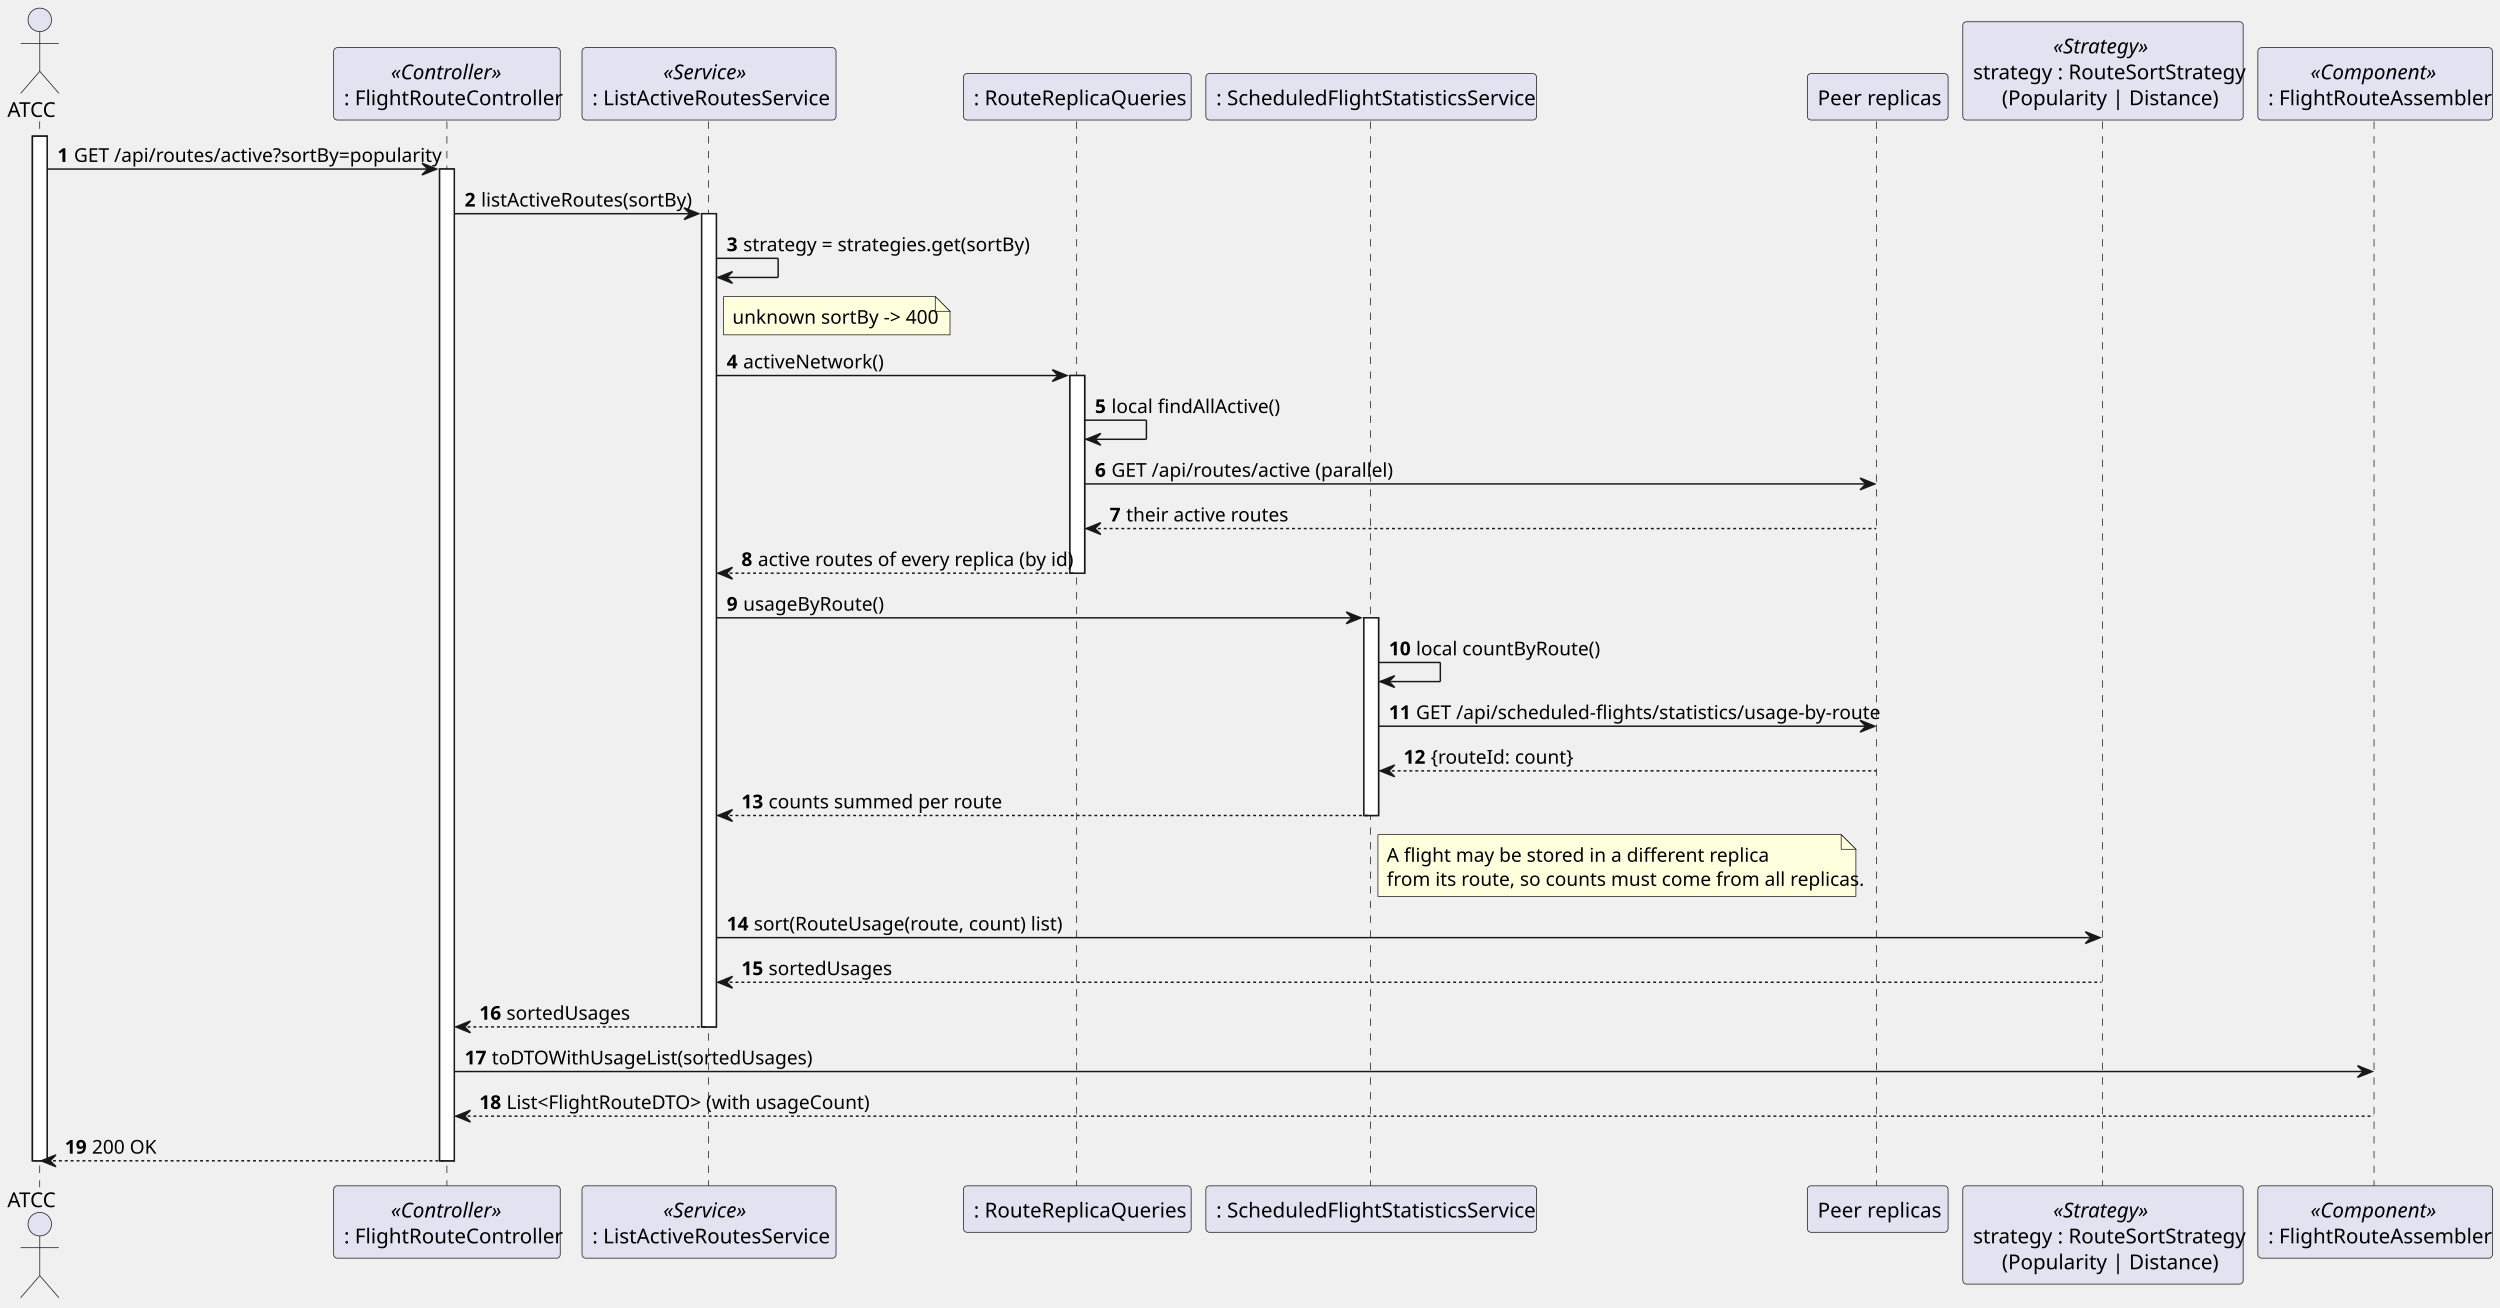
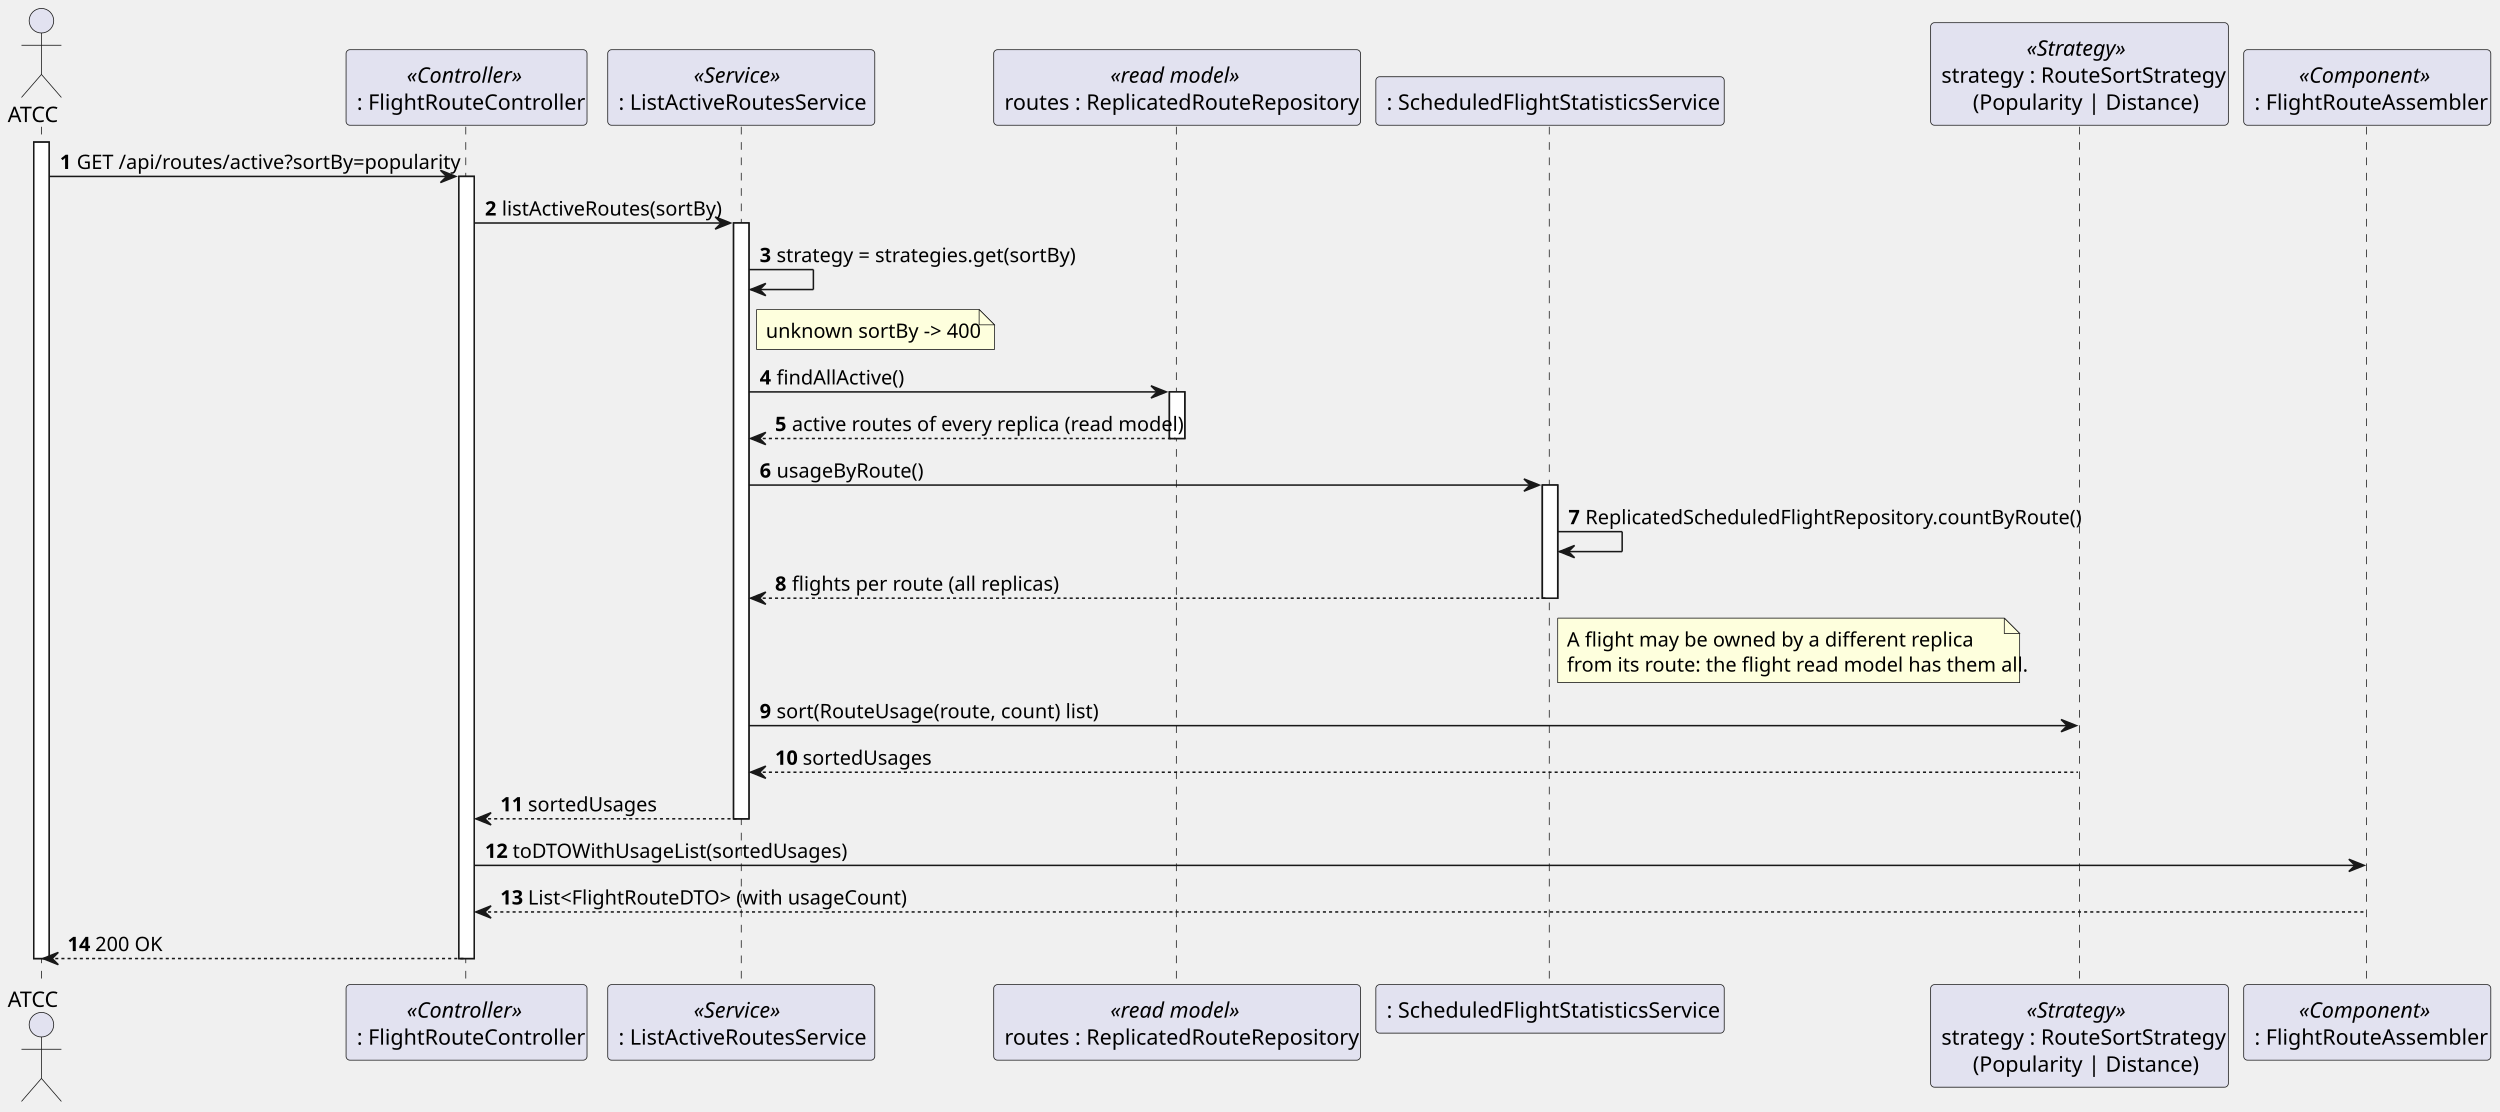
- <svg xmlns="http://www.w3.org/2000/svg" contentStyleType="text/css" data-diagram-type="SEQUENCE" height="889px" preserveAspectRatio="none" style="width:1700px;height:889px;background:#FFFFFF;" version="1.1" viewBox="0 0 1700 889" width="1700px" zoomAndPan="magnify">
+ <svg xmlns="http://www.w3.org/2000/svg" contentStyleType="text/css" height="724px" preserveAspectRatio="none" style="width:1629px;height:724px;background:#FFFFFF;" version="1.1" viewBox="0 0 1629 724" width="1629px" zoomAndPan="magnify">
  <defs />
  <g>
-     <g>
-       <rect fill="#FFFFFF" height="696.734" style="stroke:#181818;stroke-width:1;" width="10" x="22.055" y="92.609" />
-     </g>
-     <g>
-       <rect fill="#FFFFFF" height="674.383" style="stroke:#181818;stroke-width:1;" width="10" x="298.926" y="114.961" />
-     </g>
-     <g>
-       <rect fill="#FFFFFF" height="552.977" style="stroke:#181818;stroke-width:1;" width="10" x="477.135" y="145.312" />
-     </g>
-     <g>
-       <rect fill="#FFFFFF" height="134.406" style="stroke:#181818;stroke-width:1;" width="10" x="727.559" y="255.367" />
-     </g>
-     <g>
-       <rect fill="#FFFFFF" height="134.406" style="stroke:#181818;stroke-width:1;" width="10" x="927.42" y="420.125" />
-     </g>
-     <g>
-       <rect fill="#000000" fill-opacity="0" height="724.734" width="8" x="23.055" y="82.609" />
-       <line style="stroke:#181818;stroke-width:0.5;stroke-dasharray:5,5;" x1="27" x2="27" y1="82.609" y2="807.344" />
-     </g>
-     <g>
-       <rect fill="#000000" fill-opacity="0" height="724.734" width="8" x="299.926" y="82.609" />
-       <line style="stroke:#181818;stroke-width:0.5;stroke-dasharray:5,5;" x1="303.895" x2="303.895" y1="82.609" y2="807.344" />
-     </g>
-     <g>
-       <rect fill="#000000" fill-opacity="0" height="724.734" width="8" x="478.135" y="82.609" />
-       <line style="stroke:#181818;stroke-width:0.5;stroke-dasharray:5,5;" x1="481.769" x2="481.769" y1="82.609" y2="807.344" />
-     </g>
-     <g>
-       <rect fill="#000000" fill-opacity="0" height="724.734" width="8" x="728.559" y="82.609" />
-       <line style="stroke:#181818;stroke-width:0.5;stroke-dasharray:5,5;" x1="732.135" x2="732.135" y1="82.609" y2="807.344" />
-     </g>
-     <g>
-       <rect fill="#000000" fill-opacity="0" height="724.734" width="8" x="928.42" y="82.609" />
-       <line style="stroke:#181818;stroke-width:0.5;stroke-dasharray:5,5;" x1="931.983" x2="931.983" y1="82.609" y2="807.344" />
-     </g>
-     <g>
-       <rect fill="#000000" fill-opacity="0" height="724.734" width="8" x="1272.849" y="82.609" />
-       <line style="stroke:#181818;stroke-width:0.5;stroke-dasharray:5,5;" x1="1275.998" x2="1275.998" y1="82.609" y2="807.344" />
-     </g>
-     <g>
-       <rect fill="#000000" fill-opacity="0" height="724.734" width="8" x="1426.021" y="82.609" />
-       <line style="stroke:#181818;stroke-width:0.5;stroke-dasharray:5,5;" x1="1429.701" x2="1429.701" y1="82.609" y2="807.344" />
-     </g>
-     <g>
-       <rect fill="#000000" fill-opacity="0" height="724.734" width="8" x="1611.093" y="82.609" />
-       <line style="stroke:#181818;stroke-width:0.5;stroke-dasharray:5,5;" x1="1614.341" x2="1614.341" y1="82.609" y2="807.344" />
-     </g>
-     <g class="participant participant-head" data-participant="ATCC">
-       <text fill="#000000" font-family="sans-serif" font-size="14" lengthAdjust="spacing" textLength="38.11" x="5" y="79.533">ATCC</text>
-       <ellipse cx="27.055" cy="13.5" fill="#E2E2F0" rx="8" ry="8" style="stroke:#181818;stroke-width:0.5;" />
-       <path d="M27.055,21.5 L27.055,48.5 M14.055,29.5 L40.055,29.5 M27.055,48.5 L14.055,63.5 M27.055,48.5 L40.055,63.5" fill="none" style="stroke:#181818;stroke-width:0.5;" />
-     </g>
-     <g class="participant participant-tail" data-participant="ATCC">
-       <text fill="#000000" font-family="sans-serif" font-size="14" lengthAdjust="spacing" textLength="38.11" x="5" y="820.877">ATCC</text>
-       <ellipse cx="27.055" cy="832.453" fill="#E2E2F0" rx="8" ry="8" style="stroke:#181818;stroke-width:0.5;" />
-       <path d="M27.055,840.453 L27.055,867.453 M14.055,848.453 L40.055,848.453 M27.055,867.453 L14.055,882.453 M27.055,867.453 L40.055,882.453" fill="none" style="stroke:#181818;stroke-width:0.5;" />
-     </g>
-     <g class="participant participant-head" data-participant="Ctrl">
-       <rect fill="#E2E2F0" height="49.219" rx="2.5" ry="2.5" style="stroke:#181818;stroke-width:0.5;" width="154.061" x="226.895" y="32.391" />
-       <text fill="#000000" font-family="sans-serif" font-size="14" font-style="italic" lengthAdjust="spacing" textLength="76.262" x="265.795" y="53.924">«Controller»</text>
-       <text fill="#000000" font-family="sans-serif" font-size="14" lengthAdjust="spacing" textLength="140.061" x="233.895" y="71.533">: FlightRouteController</text>
-     </g>
-     <g class="participant participant-tail" data-participant="Ctrl">
-       <rect fill="#E2E2F0" height="49.219" rx="2.5" ry="2.5" style="stroke:#181818;stroke-width:0.5;" width="154.061" x="226.895" y="806.344" />
-       <text fill="#000000" font-family="sans-serif" font-size="14" font-style="italic" lengthAdjust="spacing" textLength="76.262" x="265.795" y="827.877">«Controller»</text>
-       <text fill="#000000" font-family="sans-serif" font-size="14" lengthAdjust="spacing" textLength="140.061" x="233.895" y="845.486">: FlightRouteController</text>
-     </g>
-     <g class="participant participant-head" data-participant="Service">
-       <rect fill="#E2E2F0" height="49.219" rx="2.5" ry="2.5" style="stroke:#181818;stroke-width:0.5;" width="172.731" x="395.769" y="32.391" />
-       <text fill="#000000" font-family="sans-serif" font-size="14" font-style="italic" lengthAdjust="spacing" textLength="62.255" x="451.007" y="53.924">«Service»</text>
-       <text fill="#000000" font-family="sans-serif" font-size="14" lengthAdjust="spacing" textLength="158.731" x="402.769" y="71.533">: ListActiveRoutesService</text>
-     </g>
-     <g class="participant participant-tail" data-participant="Service">
-       <rect fill="#E2E2F0" height="49.219" rx="2.5" ry="2.5" style="stroke:#181818;stroke-width:0.5;" width="172.731" x="395.769" y="806.344" />
-       <text fill="#000000" font-family="sans-serif" font-size="14" font-style="italic" lengthAdjust="spacing" textLength="62.255" x="451.007" y="827.877">«Service»</text>
-       <text fill="#000000" font-family="sans-serif" font-size="14" lengthAdjust="spacing" textLength="158.731" x="402.769" y="845.486">: ListActiveRoutesService</text>
-     </g>
-     <g class="participant participant-head" data-participant="Routes">
-       <rect fill="#E2E2F0" height="31.609" rx="2.5" ry="2.5" style="stroke:#181818;stroke-width:0.5;" width="154.848" x="655.135" y="50" />
-       <text fill="#000000" font-family="sans-serif" font-size="14" lengthAdjust="spacing" textLength="140.848" x="662.135" y="71.533">: RouteReplicaQueries</text>
-     </g>
-     <g class="participant participant-tail" data-participant="Routes">
-       <rect fill="#E2E2F0" height="31.609" rx="2.5" ry="2.5" style="stroke:#181818;stroke-width:0.5;" width="154.848" x="655.135" y="806.344" />
-       <text fill="#000000" font-family="sans-serif" font-size="14" lengthAdjust="spacing" textLength="140.848" x="662.135" y="827.877">: RouteReplicaQueries</text>
-     </g>
-     <g class="participant participant-head" data-participant="Stats">
-       <rect fill="#E2E2F0" height="31.609" rx="2.5" ry="2.5" style="stroke:#181818;stroke-width:0.5;" width="224.875" x="819.983" y="50" />
-       <text fill="#000000" font-family="sans-serif" font-size="14" lengthAdjust="spacing" textLength="210.875" x="826.983" y="71.533">: ScheduledFlightStatisticsService</text>
-     </g>
-     <g class="participant participant-tail" data-participant="Stats">
-       <rect fill="#E2E2F0" height="31.609" rx="2.5" ry="2.5" style="stroke:#181818;stroke-width:0.5;" width="224.875" x="819.983" y="806.344" />
-       <text fill="#000000" font-family="sans-serif" font-size="14" lengthAdjust="spacing" textLength="210.875" x="826.983" y="827.877">: ScheduledFlightStatisticsService</text>
-     </g>
-     <g class="participant participant-head" data-participant="Peers">
-       <rect fill="#E2E2F0" height="31.609" rx="2.5" ry="2.5" style="stroke:#181818;stroke-width:0.5;" width="95.703" x="1228.998" y="50" />
-       <text fill="#000000" font-family="sans-serif" font-size="14" lengthAdjust="spacing" textLength="81.703" x="1235.998" y="71.533">Peer replicas</text>
-     </g>
-     <g class="participant participant-tail" data-participant="Peers">
-       <rect fill="#E2E2F0" height="31.609" rx="2.5" ry="2.5" style="stroke:#181818;stroke-width:0.5;" width="95.703" x="1228.998" y="806.344" />
-       <text fill="#000000" font-family="sans-serif" font-size="14" lengthAdjust="spacing" textLength="81.703" x="1235.998" y="827.877">Peer replicas</text>
-     </g>
-     <g class="participant participant-head" data-participant="Strategy">
-       <rect fill="#E2E2F0" height="66.828" rx="2.5" ry="2.5" style="stroke:#181818;stroke-width:0.5;" width="190.641" x="1334.701" y="14.781" />
-       <text fill="#000000" font-family="sans-serif" font-size="14" font-style="italic" lengthAdjust="spacing" textLength="67.71" x="1396.166" y="36.315">«Strategy»</text>
-       <text fill="#000000" font-family="sans-serif" font-size="14" lengthAdjust="spacing" textLength="176.641" x="1341.701" y="53.924">strategy : RouteSortStrategy</text>
-       <text fill="#000000" font-family="sans-serif" font-size="14" lengthAdjust="spacing" textLength="137.464" x="1361.289" y="71.533">(Popularity | Distance)</text>
-     </g>
-     <g class="participant participant-tail" data-participant="Strategy">
-       <rect fill="#E2E2F0" height="66.828" rx="2.5" ry="2.5" style="stroke:#181818;stroke-width:0.5;" width="190.641" x="1334.701" y="806.344" />
-       <text fill="#000000" font-family="sans-serif" font-size="14" font-style="italic" lengthAdjust="spacing" textLength="67.71" x="1396.166" y="827.877">«Strategy»</text>
-       <text fill="#000000" font-family="sans-serif" font-size="14" lengthAdjust="spacing" textLength="176.641" x="1341.701" y="845.486">strategy : RouteSortStrategy</text>
-       <text fill="#000000" font-family="sans-serif" font-size="14" lengthAdjust="spacing" textLength="137.464" x="1361.289" y="863.096">(Popularity | Distance)</text>
-     </g>
-     <g class="participant participant-head" data-participant="Assembler">
-       <rect fill="#E2E2F0" height="49.219" rx="2.5" ry="2.5" style="stroke:#181818;stroke-width:0.5;" width="159.503" x="1535.341" y="32.391" />
-       <text fill="#000000" font-family="sans-serif" font-size="14" font-style="italic" lengthAdjust="spacing" textLength="87.951" x="1571.117" y="53.924">«Component»</text>
-       <text fill="#000000" font-family="sans-serif" font-size="14" lengthAdjust="spacing" textLength="145.503" x="1542.341" y="71.533">: FlightRouteAssembler</text>
-     </g>
-     <g class="participant participant-tail" data-participant="Assembler">
-       <rect fill="#E2E2F0" height="49.219" rx="2.5" ry="2.5" style="stroke:#181818;stroke-width:0.5;" width="159.503" x="1535.341" y="806.344" />
-       <text fill="#000000" font-family="sans-serif" font-size="14" font-style="italic" lengthAdjust="spacing" textLength="87.951" x="1571.117" y="827.877">«Component»</text>
-       <text fill="#000000" font-family="sans-serif" font-size="14" lengthAdjust="spacing" textLength="145.503" x="1542.341" y="845.486">: FlightRouteAssembler</text>
-     </g>
-     <g>
-       <rect fill="#FFFFFF" height="696.734" style="stroke:#181818;stroke-width:1;" width="10" x="22.055" y="92.609" />
-     </g>
-     <g>
-       <rect fill="#FFFFFF" height="674.383" style="stroke:#181818;stroke-width:1;" width="10" x="298.926" y="114.961" />
-     </g>
-     <g>
-       <rect fill="#FFFFFF" height="552.977" style="stroke:#181818;stroke-width:1;" width="10" x="477.135" y="145.312" />
-     </g>
-     <g>
-       <rect fill="#FFFFFF" height="134.406" style="stroke:#181818;stroke-width:1;" width="10" x="727.559" y="255.367" />
-     </g>
-     <g>
-       <rect fill="#FFFFFF" height="134.406" style="stroke:#181818;stroke-width:1;" width="10" x="927.42" y="420.125" />
-     </g>
-     <g class="message" data-participant-1="ATCC" data-participant-2="Ctrl">
-       <polygon fill="#181818" points="286.926,110.961,296.926,114.961,286.926,118.961,290.926,114.961" style="stroke:#181818;stroke-width:1;" />
-       <line style="stroke:#181818;stroke-width:1;" x1="32.055" x2="292.926" y1="114.961" y2="114.961" />
-       <text fill="#000000" font-family="sans-serif" font-size="13" font-weight="bold" lengthAdjust="spacing" textLength="7.23" x="39.055" y="110.105">1</text>
-       <text fill="#000000" font-family="sans-serif" font-size="13" lengthAdjust="spacing" textLength="236.641" x="50.285" y="110.105">GET /api/routes/active?sortBy=popularity</text>
-     </g>
-     <g class="message" data-participant-1="Ctrl" data-participant-2="Service">
-       <polygon fill="#181818" points="465.135,141.312,475.135,145.312,465.135,149.312,469.135,145.312" style="stroke:#181818;stroke-width:1;" />
-       <line style="stroke:#181818;stroke-width:1;" x1="308.926" x2="471.135" y1="145.312" y2="145.312" />
-       <text fill="#000000" font-family="sans-serif" font-size="13" font-weight="bold" lengthAdjust="spacing" textLength="7.23" x="315.926" y="140.456">2</text>
-       <text fill="#000000" font-family="sans-serif" font-size="13" lengthAdjust="spacing" textLength="137.979" x="327.156" y="140.456">listActiveRoutes(sortBy)</text>
-     </g>
-     <g class="message" data-participant-1="Service" data-participant-2="Service">
-       <line style="stroke:#181818;stroke-width:1;" x1="487.135" x2="529.135" y1="175.664" y2="175.664" />
-       <line style="stroke:#181818;stroke-width:1;" x1="529.135" x2="529.135" y1="175.664" y2="188.664" />
-       <line style="stroke:#181818;stroke-width:1;" x1="488.135" x2="529.135" y1="188.664" y2="188.664" />
-       <polygon fill="#181818" points="498.135,184.664,488.135,188.664,498.135,192.664,494.135,188.664" style="stroke:#181818;stroke-width:1;" />
-       <text fill="#000000" font-family="sans-serif" font-size="13" font-weight="bold" lengthAdjust="spacing" textLength="7.23" x="494.135" y="170.808">3</text>
-       <text fill="#000000" font-family="sans-serif" font-size="13" lengthAdjust="spacing" textLength="184.602" x="505.365" y="170.808">strategy = strategies.get(sortBy)</text>
-     </g>
-     <path d="M492,201.664 L492,227.664 L646,227.664 L646,211.664 L636,201.664 L492,201.664" fill="#FEFFDD" style="stroke:#181818;stroke-width:0.5;" />
-     <path d="M636,201.664 L636,211.664 L646,211.664 L636,201.664" fill="#FEFFDD" style="stroke:#181818;stroke-width:0.5;" />
-     <text fill="#000000" font-family="sans-serif" font-size="13" lengthAdjust="spacing" textLength="133.326" x="498" y="220.159">unknown sortBy -&gt; 400</text>
-     <g class="message" data-participant-1="Service" data-participant-2="Routes">
-       <polygon fill="#181818" points="715.559,251.367,725.559,255.367,715.559,259.367,719.559,255.367" style="stroke:#181818;stroke-width:1;" />
-       <line style="stroke:#181818;stroke-width:1;" x1="487.135" x2="721.559" y1="255.367" y2="255.367" />
-       <text fill="#000000" font-family="sans-serif" font-size="13" font-weight="bold" lengthAdjust="spacing" textLength="7.23" x="494.135" y="250.511">4</text>
-       <text fill="#000000" font-family="sans-serif" font-size="13" lengthAdjust="spacing" textLength="90.295" x="505.365" y="250.511">activeNetwork()</text>
-     </g>
-     <g class="message" data-participant-1="Routes" data-participant-2="Routes">
-       <line style="stroke:#181818;stroke-width:1;" x1="737.559" x2="779.559" y1="285.719" y2="285.719" />
-       <line style="stroke:#181818;stroke-width:1;" x1="779.559" x2="779.559" y1="285.719" y2="298.719" />
-       <line style="stroke:#181818;stroke-width:1;" x1="738.559" x2="779.559" y1="298.719" y2="298.719" />
-       <polygon fill="#181818" points="748.559,294.719,738.559,298.719,748.559,302.719,744.559,298.719" style="stroke:#181818;stroke-width:1;" />
-       <text fill="#000000" font-family="sans-serif" font-size="13" font-weight="bold" lengthAdjust="spacing" textLength="7.23" x="744.559" y="280.862">5</text>
-       <text fill="#000000" font-family="sans-serif" font-size="13" lengthAdjust="spacing" textLength="109.814" x="755.789" y="280.862">local findAllActive()</text>
-     </g>
-     <g class="message" data-participant-1="Routes" data-participant-2="Peers">
-       <polygon fill="#181818" points="1264.849,325.07,1274.849,329.07,1264.849,333.07,1268.849,329.07" style="stroke:#181818;stroke-width:1;" />
-       <line style="stroke:#181818;stroke-width:1;" x1="737.559" x2="1270.849" y1="329.07" y2="329.07" />
-       <text fill="#000000" font-family="sans-serif" font-size="13" font-weight="bold" lengthAdjust="spacing" textLength="7.23" x="744.559" y="324.214">6</text>
-       <text fill="#000000" font-family="sans-serif" font-size="13" lengthAdjust="spacing" textLength="182.793" x="755.789" y="324.214">GET /api/routes/active (parallel)</text>
-     </g>
-     <g class="message" data-participant-1="Peers" data-participant-2="Routes">
-       <polygon fill="#181818" points="748.559,355.422,738.559,359.422,748.559,363.422,744.559,359.422" style="stroke:#181818;stroke-width:1;" />
-       <line style="stroke:#181818;stroke-width:1;stroke-dasharray:2,2;" x1="742.559" x2="1275.849" y1="359.422" y2="359.422" />
-       <text fill="#000000" font-family="sans-serif" font-size="13" font-weight="bold" lengthAdjust="spacing" textLength="7.23" x="754.559" y="354.565">7</text>
-       <text fill="#000000" font-family="sans-serif" font-size="13" lengthAdjust="spacing" textLength="102.603" x="765.789" y="354.565">their active routes</text>
-     </g>
-     <g class="message" data-participant-1="Routes" data-participant-2="Service">
-       <polygon fill="#181818" points="498.135,385.773,488.135,389.773,498.135,393.773,494.135,389.773" style="stroke:#181818;stroke-width:1;" />
-       <line style="stroke:#181818;stroke-width:1;stroke-dasharray:2,2;" x1="492.135" x2="731.559" y1="389.773" y2="389.773" />
-       <text fill="#000000" font-family="sans-serif" font-size="13" font-weight="bold" lengthAdjust="spacing" textLength="7.23" x="504.135" y="384.917">8</text>
-       <text fill="#000000" font-family="sans-serif" font-size="13" lengthAdjust="spacing" textLength="205.194" x="515.365" y="384.917">active routes of every replica (by id)</text>
-     </g>
-     <g class="message" data-participant-1="Service" data-participant-2="Stats">
-       <polygon fill="#181818" points="915.42,416.125,925.42,420.125,915.42,424.125,919.42,420.125" style="stroke:#181818;stroke-width:1;" />
-       <line style="stroke:#181818;stroke-width:1;" x1="487.135" x2="921.42" y1="420.125" y2="420.125" />
-       <text fill="#000000" font-family="sans-serif" font-size="13" font-weight="bold" lengthAdjust="spacing" textLength="7.23" x="494.135" y="415.269">9</text>
-       <text fill="#000000" font-family="sans-serif" font-size="13" lengthAdjust="spacing" textLength="93.939" x="505.365" y="415.269">usageByRoute()</text>
-     </g>
-     <g class="message" data-participant-1="Stats" data-participant-2="Stats">
-       <line style="stroke:#181818;stroke-width:1;" x1="937.42" x2="979.42" y1="450.477" y2="450.477" />
-       <line style="stroke:#181818;stroke-width:1;" x1="979.42" x2="979.42" y1="450.477" y2="463.477" />
-       <line style="stroke:#181818;stroke-width:1;" x1="938.42" x2="979.42" y1="463.477" y2="463.477" />
-       <polygon fill="#181818" points="948.42,459.477,938.42,463.477,948.42,467.477,944.42,463.477" style="stroke:#181818;stroke-width:1;" />
-       <text fill="#000000" font-family="sans-serif" font-size="13" font-weight="bold" lengthAdjust="spacing" textLength="14.46" x="944.42" y="445.62">10</text>
-       <text fill="#000000" font-family="sans-serif" font-size="13" lengthAdjust="spacing" textLength="120.669" x="962.88" y="445.62">local countByRoute()</text>
-     </g>
-     <g class="message" data-participant-1="Stats" data-participant-2="Peers">
-       <polygon fill="#181818" points="1264.849,489.828,1274.849,493.828,1264.849,497.828,1268.849,493.828" style="stroke:#181818;stroke-width:1;" />
-       <line style="stroke:#181818;stroke-width:1;" x1="937.42" x2="1270.849" y1="493.828" y2="493.828" />
-       <text fill="#000000" font-family="sans-serif" font-size="13" font-weight="bold" lengthAdjust="spacing" textLength="14.46" x="944.42" y="488.972">11</text>
-       <text fill="#000000" font-family="sans-serif" font-size="13" lengthAdjust="spacing" textLength="296.969" x="962.88" y="488.972">GET /api/scheduled-flights/statistics/usage-by-route</text>
-     </g>
-     <g class="message" data-participant-1="Peers" data-participant-2="Stats">
-       <polygon fill="#181818" points="948.42,520.18,938.42,524.18,948.42,528.18,944.42,524.18" style="stroke:#181818;stroke-width:1;" />
-       <line style="stroke:#181818;stroke-width:1;stroke-dasharray:2,2;" x1="942.42" x2="1275.849" y1="524.18" y2="524.18" />
-       <text fill="#000000" font-family="sans-serif" font-size="13" font-weight="bold" lengthAdjust="spacing" textLength="14.46" x="954.42" y="519.323">12</text>
-       <text fill="#000000" font-family="sans-serif" font-size="13" lengthAdjust="spacing" textLength="88.182" x="972.88" y="519.323">{routeId: count}</text>
-     </g>
-     <g class="message" data-participant-1="Stats" data-participant-2="Service">
-       <polygon fill="#181818" points="498.135,550.531,488.135,554.531,498.135,558.531,494.135,554.531" style="stroke:#181818;stroke-width:1;" />
-       <line style="stroke:#181818;stroke-width:1;stroke-dasharray:2,2;" x1="492.135" x2="931.42" y1="554.531" y2="554.531" />
-       <text fill="#000000" font-family="sans-serif" font-size="13" font-weight="bold" lengthAdjust="spacing" textLength="14.46" x="504.135" y="549.675">13</text>
-       <text fill="#000000" font-family="sans-serif" font-size="13" lengthAdjust="spacing" textLength="147.405" x="522.595" y="549.675">counts summed per route</text>
-     </g>
-     <path d="M937,567.531 L937,609.531 L1262,609.531 L1262,577.531 L1252,567.531 L937,567.531" fill="#FEFFDD" style="stroke:#181818;stroke-width:0.5;" />
-     <path d="M1252,567.531 L1252,577.531 L1262,577.531 L1252,567.531" fill="#FEFFDD" style="stroke:#181818;stroke-width:0.5;" />
-     <text fill="#000000" font-family="sans-serif" font-size="13" lengthAdjust="spacing" textLength="242.792" x="943" y="586.026">A flight may be stored in a different replica</text>
-     <text fill="#000000" font-family="sans-serif" font-size="13" lengthAdjust="spacing" textLength="304.154" x="943" y="602.378">from its route, so counts must come from all replicas.</text>
-     <g class="message" data-participant-1="Service" data-participant-2="Strategy">
-       <polygon fill="#181818" points="1418.021,633.586,1428.021,637.586,1418.021,641.586,1422.021,637.586" style="stroke:#181818;stroke-width:1;" />
-       <line style="stroke:#181818;stroke-width:1;" x1="487.135" x2="1424.021" y1="637.586" y2="637.586" />
-       <text fill="#000000" font-family="sans-serif" font-size="13" font-weight="bold" lengthAdjust="spacing" textLength="14.46" x="494.135" y="632.73">14</text>
-       <text fill="#000000" font-family="sans-serif" font-size="13" lengthAdjust="spacing" textLength="199.412" x="512.595" y="632.73">sort(RouteUsage(route, count) list)</text>
-     </g>
-     <g class="message" data-participant-1="Strategy" data-participant-2="Service">
-       <polygon fill="#181818" points="498.135,663.938,488.135,667.938,498.135,671.938,494.135,667.938" style="stroke:#181818;stroke-width:1;" />
-       <line style="stroke:#181818;stroke-width:1;stroke-dasharray:2,2;" x1="492.135" x2="1429.021" y1="667.938" y2="667.938" />
-       <text fill="#000000" font-family="sans-serif" font-size="13" font-weight="bold" lengthAdjust="spacing" textLength="14.46" x="504.135" y="663.081">15</text>
-       <text fill="#000000" font-family="sans-serif" font-size="13" lengthAdjust="spacing" textLength="80.209" x="522.595" y="663.081">sortedUsages</text>
-     </g>
-     <g class="message" data-participant-1="Service" data-participant-2="Ctrl">
-       <polygon fill="#181818" points="319.926,694.289,309.926,698.289,319.926,702.289,315.926,698.289" style="stroke:#181818;stroke-width:1;" />
-       <line style="stroke:#181818;stroke-width:1;stroke-dasharray:2,2;" x1="313.926" x2="481.135" y1="698.289" y2="698.289" />
-       <text fill="#000000" font-family="sans-serif" font-size="13" font-weight="bold" lengthAdjust="spacing" textLength="14.46" x="325.926" y="693.433">16</text>
-       <text fill="#000000" font-family="sans-serif" font-size="13" lengthAdjust="spacing" textLength="80.209" x="344.386" y="693.433">sortedUsages</text>
-     </g>
-     <g class="message" data-participant-1="Ctrl" data-participant-2="Assembler">
-       <polygon fill="#181818" points="1603.093,724.641,1613.093,728.641,1603.093,732.641,1607.093,728.641" style="stroke:#181818;stroke-width:1;" />
-       <line style="stroke:#181818;stroke-width:1;" x1="308.926" x2="1609.093" y1="728.641" y2="728.641" />
-       <text fill="#000000" font-family="sans-serif" font-size="13" font-weight="bold" lengthAdjust="spacing" textLength="14.46" x="315.926" y="723.784">17</text>
-       <text fill="#000000" font-family="sans-serif" font-size="13" lengthAdjust="spacing" textLength="210.958" x="334.386" y="723.784">toDTOWithUsageList(sortedUsages)</text>
-     </g>
-     <g class="message" data-participant-1="Assembler" data-participant-2="Ctrl">
-       <polygon fill="#181818" points="319.926,754.992,309.926,758.992,319.926,762.992,315.926,758.992" style="stroke:#181818;stroke-width:1;" />
-       <line style="stroke:#181818;stroke-width:1;stroke-dasharray:2,2;" x1="313.926" x2="1614.093" y1="758.992" y2="758.992" />
-       <text fill="#000000" font-family="sans-serif" font-size="13" font-weight="bold" lengthAdjust="spacing" textLength="14.46" x="325.926" y="754.136">18</text>
-       <text fill="#000000" font-family="sans-serif" font-size="13" lengthAdjust="spacing" textLength="238.443" x="344.386" y="754.136">List&lt;FlightRouteDTO&gt; (with usageCount)</text>
-     </g>
-     <g class="message" data-participant-1="Ctrl" data-participant-2="ATCC">
-       <polygon fill="#181818" points="38.055,785.344,28.055,789.344,38.055,793.344,34.055,789.344" style="stroke:#181818;stroke-width:1;" />
-       <line style="stroke:#181818;stroke-width:1;stroke-dasharray:2,2;" x1="32.055" x2="302.926" y1="789.344" y2="789.344" />
-       <text fill="#000000" font-family="sans-serif" font-size="13" font-weight="bold" lengthAdjust="spacing" textLength="14.46" x="44.055" y="784.487">19</text>
-       <text fill="#000000" font-family="sans-serif" font-size="13" lengthAdjust="spacing" textLength="44.084" x="62.515" y="784.487">200 OK</text>
-     </g>
+     <rect fill="#FFFFFF" height="531.977" style="stroke:#181818;stroke-width:1.0;" width="10" x="22" y="92.609" />
+     <rect fill="#FFFFFF" height="509.625" style="stroke:#181818;stroke-width:1.0;" width="10" x="299" y="114.961" />
+     <rect fill="#FFFFFF" height="388.219" style="stroke:#181818;stroke-width:1.0;" width="10" x="478" y="145.312" />
+     <rect fill="#FFFFFF" height="30.352" style="stroke:#181818;stroke-width:1.0;" width="10" x="762" y="255.367" />
+     <rect fill="#FFFFFF" height="73.703" style="stroke:#181818;stroke-width:1.0;" width="10" x="1005" y="316.07" />
+     <line style="stroke:#181818;stroke-width:0.5;stroke-dasharray:5.0,5.0;" x1="27" x2="27" y1="82.609" y2="642.586" />
+     <line style="stroke:#181818;stroke-width:0.5;stroke-dasharray:5.0,5.0;" x1="303.5" x2="303.5" y1="82.609" y2="642.586" />
+     <line style="stroke:#181818;stroke-width:0.5;stroke-dasharray:5.0,5.0;" x1="483" x2="483" y1="82.609" y2="642.586" />
+     <line style="stroke:#181818;stroke-width:0.5;stroke-dasharray:5.0,5.0;" x1="766.5" x2="766.5" y1="82.609" y2="642.586" />
+     <line style="stroke:#181818;stroke-width:0.5;stroke-dasharray:5.0,5.0;" x1="1009.5" x2="1009.5" y1="82.609" y2="642.586" />
+     <line style="stroke:#181818;stroke-width:0.5;stroke-dasharray:5.0,5.0;" x1="1355" x2="1355" y1="82.609" y2="642.586" />
+     <line style="stroke:#181818;stroke-width:0.5;stroke-dasharray:5.0,5.0;" x1="1542" x2="1542" y1="82.609" y2="642.586" />
+     <text fill="#000000" font-family="sans-serif" font-size="14" lengthAdjust="spacing" textLength="38" x="5" y="79.533">ATCC</text>
+     <ellipse cx="27" cy="13.5" fill="#E2E2F0" rx="8" ry="8" style="stroke:#181818;stroke-width:0.5;" />
+     <path d="M27,21.5 L27,48.5 M14,29.5 L40,29.5 M27,48.5 L14,63.5 M27,48.5 L40,63.5 " fill="none" style="stroke:#181818;stroke-width:0.5;" />
+     <text fill="#000000" font-family="sans-serif" font-size="14" lengthAdjust="spacing" textLength="38" x="5" y="656.119">ATCC</text>
+     <ellipse cx="27" cy="667.695" fill="#E2E2F0" rx="8" ry="8" style="stroke:#181818;stroke-width:0.5;" />
+     <path d="M27,675.695 L27,702.695 M14,683.695 L40,683.695 M27,702.695 L14,717.695 M27,702.695 L40,717.695 " fill="none" style="stroke:#181818;stroke-width:0.5;" />
+     <rect fill="#E2E2F0" height="49.219" rx="2.5" ry="2.5" style="stroke:#181818;stroke-width:0.5;" width="157" x="225.5" y="32.391" />
+     <text fill="#000000" font-family="sans-serif" font-size="14" font-style="italic" lengthAdjust="spacing" textLength="78" x="265" y="53.924">«Controller»</text>
+     <text fill="#000000" font-family="sans-serif" font-size="14" lengthAdjust="spacing" textLength="143" x="232.5" y="71.533">: FlightRouteController</text>
+     <rect fill="#E2E2F0" height="49.219" rx="2.5" ry="2.5" style="stroke:#181818;stroke-width:0.5;" width="157" x="225.5" y="641.586" />
+     <text fill="#000000" font-family="sans-serif" font-size="14" font-style="italic" lengthAdjust="spacing" textLength="78" x="265" y="663.119">«Controller»</text>
+     <text fill="#000000" font-family="sans-serif" font-size="14" lengthAdjust="spacing" textLength="143" x="232.5" y="680.729">: FlightRouteController</text>
+     <rect fill="#E2E2F0" height="49.219" rx="2.5" ry="2.5" style="stroke:#181818;stroke-width:0.5;" width="174" x="396" y="32.391" />
+     <text fill="#000000" font-family="sans-serif" font-size="14" font-style="italic" lengthAdjust="spacing" textLength="62" x="452" y="53.924">«Service»</text>
+     <text fill="#000000" font-family="sans-serif" font-size="14" lengthAdjust="spacing" textLength="160" x="403" y="71.533">: ListActiveRoutesService</text>
+     <rect fill="#E2E2F0" height="49.219" rx="2.5" ry="2.5" style="stroke:#181818;stroke-width:0.5;" width="174" x="396" y="641.586" />
+     <text fill="#000000" font-family="sans-serif" font-size="14" font-style="italic" lengthAdjust="spacing" textLength="62" x="452" y="663.119">«Service»</text>
+     <text fill="#000000" font-family="sans-serif" font-size="14" lengthAdjust="spacing" textLength="160" x="403" y="680.729">: ListActiveRoutesService</text>
+     <rect fill="#E2E2F0" height="49.219" rx="2.5" ry="2.5" style="stroke:#181818;stroke-width:0.5;" width="239" x="647.5" y="32.391" />
+     <text fill="#000000" font-family="sans-serif" font-size="14" font-style="italic" lengthAdjust="spacing" textLength="87" x="723.5" y="53.924">«read model»</text>
+     <text fill="#000000" font-family="sans-serif" font-size="14" lengthAdjust="spacing" textLength="225" x="654.5" y="71.533">routes : ReplicatedRouteRepository</text>
+     <rect fill="#E2E2F0" height="49.219" rx="2.5" ry="2.5" style="stroke:#181818;stroke-width:0.5;" width="239" x="647.5" y="641.586" />
+     <text fill="#000000" font-family="sans-serif" font-size="14" font-style="italic" lengthAdjust="spacing" textLength="87" x="723.5" y="663.119">«read model»</text>
+     <text fill="#000000" font-family="sans-serif" font-size="14" lengthAdjust="spacing" textLength="225" x="654.5" y="680.729">routes : ReplicatedRouteRepository</text>
+     <rect fill="#E2E2F0" height="31.609" rx="2.5" ry="2.5" style="stroke:#181818;stroke-width:0.5;" width="227" x="896.5" y="50" />
+     <text fill="#000000" font-family="sans-serif" font-size="14" lengthAdjust="spacing" textLength="213" x="903.5" y="71.533">: ScheduledFlightStatisticsService</text>
+     <rect fill="#E2E2F0" height="31.609" rx="2.5" ry="2.5" style="stroke:#181818;stroke-width:0.5;" width="227" x="896.5" y="641.586" />
+     <text fill="#000000" font-family="sans-serif" font-size="14" lengthAdjust="spacing" textLength="213" x="903.5" y="663.119">: ScheduledFlightStatisticsService</text>
+     <rect fill="#E2E2F0" height="66.828" rx="2.5" ry="2.5" style="stroke:#181818;stroke-width:0.5;" width="194" x="1258" y="14.781" />
+     <text fill="#000000" font-family="sans-serif" font-size="14" font-style="italic" lengthAdjust="spacing" textLength="69" x="1320.5" y="36.315">«Strategy»</text>
+     <text fill="#000000" font-family="sans-serif" font-size="14" lengthAdjust="spacing" textLength="180" x="1265" y="53.924">strategy : RouteSortStrategy</text>
+     <text fill="#000000" font-family="sans-serif" font-size="14" lengthAdjust="spacing" textLength="139" x="1285.5" y="71.533">(Popularity | Distance)</text>
+     <rect fill="#E2E2F0" height="66.828" rx="2.5" ry="2.5" style="stroke:#181818;stroke-width:0.5;" width="194" x="1258" y="641.586" />
+     <text fill="#000000" font-family="sans-serif" font-size="14" font-style="italic" lengthAdjust="spacing" textLength="69" x="1320.5" y="663.119">«Strategy»</text>
+     <text fill="#000000" font-family="sans-serif" font-size="14" lengthAdjust="spacing" textLength="180" x="1265" y="680.729">strategy : RouteSortStrategy</text>
+     <text fill="#000000" font-family="sans-serif" font-size="14" lengthAdjust="spacing" textLength="139" x="1285.5" y="698.338">(Popularity | Distance)</text>
+     <rect fill="#E2E2F0" height="49.219" rx="2.5" ry="2.5" style="stroke:#181818;stroke-width:0.5;" width="161" x="1462" y="32.391" />
+     <text fill="#000000" font-family="sans-serif" font-size="14" font-style="italic" lengthAdjust="spacing" textLength="89" x="1498" y="53.924">«Component»</text>
+     <text fill="#000000" font-family="sans-serif" font-size="14" lengthAdjust="spacing" textLength="147" x="1469" y="71.533">: FlightRouteAssembler</text>
+     <rect fill="#E2E2F0" height="49.219" rx="2.5" ry="2.5" style="stroke:#181818;stroke-width:0.5;" width="161" x="1462" y="641.586" />
+     <text fill="#000000" font-family="sans-serif" font-size="14" font-style="italic" lengthAdjust="spacing" textLength="89" x="1498" y="663.119">«Component»</text>
+     <text fill="#000000" font-family="sans-serif" font-size="14" lengthAdjust="spacing" textLength="147" x="1469" y="680.729">: FlightRouteAssembler</text>
+     <rect fill="#FFFFFF" height="531.977" style="stroke:#181818;stroke-width:1.0;" width="10" x="22" y="92.609" />
+     <rect fill="#FFFFFF" height="509.625" style="stroke:#181818;stroke-width:1.0;" width="10" x="299" y="114.961" />
+     <rect fill="#FFFFFF" height="388.219" style="stroke:#181818;stroke-width:1.0;" width="10" x="478" y="145.312" />
+     <rect fill="#FFFFFF" height="30.352" style="stroke:#181818;stroke-width:1.0;" width="10" x="762" y="255.367" />
+     <rect fill="#FFFFFF" height="73.703" style="stroke:#181818;stroke-width:1.0;" width="10" x="1005" y="316.07" />
+     <polygon fill="#181818" points="287,110.961,297,114.961,287,118.961,291,114.961" style="stroke:#181818;stroke-width:1.0;" />
+     <line style="stroke:#181818;stroke-width:1.0;" x1="32" x2="293" y1="114.961" y2="114.961" />
+     <text fill="#000000" font-family="sans-serif" font-size="13" font-weight="bold" lengthAdjust="spacing" textLength="7" x="39" y="110.105">1</text>
+     <text fill="#000000" font-family="sans-serif" font-size="13" lengthAdjust="spacing" textLength="237" x="50" y="110.105">GET /api/routes/active?sortBy=popularity</text>
+     <polygon fill="#181818" points="466,141.312,476,145.312,466,149.312,470,145.312" style="stroke:#181818;stroke-width:1.0;" />
+     <line style="stroke:#181818;stroke-width:1.0;" x1="309" x2="472" y1="145.312" y2="145.312" />
+     <text fill="#000000" font-family="sans-serif" font-size="13" font-weight="bold" lengthAdjust="spacing" textLength="7" x="316" y="140.456">2</text>
+     <text fill="#000000" font-family="sans-serif" font-size="13" lengthAdjust="spacing" textLength="139" x="327" y="140.456">listActiveRoutes(sortBy)</text>
+     <line style="stroke:#181818;stroke-width:1.0;" x1="488" x2="530" y1="175.664" y2="175.664" />
+     <line style="stroke:#181818;stroke-width:1.0;" x1="530" x2="530" y1="175.664" y2="188.664" />
+     <line style="stroke:#181818;stroke-width:1.0;" x1="489" x2="530" y1="188.664" y2="188.664" />
+     <polygon fill="#181818" points="499,184.664,489,188.664,499,192.664,495,188.664" style="stroke:#181818;stroke-width:1.0;" />
+     <text fill="#000000" font-family="sans-serif" font-size="13" font-weight="bold" lengthAdjust="spacing" textLength="7" x="495" y="170.808">3</text>
+     <text fill="#000000" font-family="sans-serif" font-size="13" lengthAdjust="spacing" textLength="188" x="506" y="170.808">strategy = strategies.get(sortBy)</text>
+     <path d="M493,201.664 L493,227.664 L648,227.664 L648,211.664 L638,201.664 L493,201.664 " fill="#FEFFDD" style="stroke:#181818;stroke-width:0.5;" />
+     <path d="M638,201.664 L638,211.664 L648,211.664 L638,201.664 " fill="#FEFFDD" style="stroke:#181818;stroke-width:0.5;" />
+     <text fill="#000000" font-family="sans-serif" font-size="13" lengthAdjust="spacing" textLength="134" x="499" y="220.159">unknown sortBy -&gt; 400</text>
+     <polygon fill="#181818" points="750,251.367,760,255.367,750,259.367,754,255.367" style="stroke:#181818;stroke-width:1.0;" />
+     <line style="stroke:#181818;stroke-width:1.0;" x1="488" x2="756" y1="255.367" y2="255.367" />
+     <text fill="#000000" font-family="sans-serif" font-size="13" font-weight="bold" lengthAdjust="spacing" textLength="7" x="495" y="250.511">4</text>
+     <text fill="#000000" font-family="sans-serif" font-size="13" lengthAdjust="spacing" textLength="78" x="506" y="250.511">findAllActive()</text>
+     <polygon fill="#181818" points="499,281.719,489,285.719,499,289.719,495,285.719" style="stroke:#181818;stroke-width:1.0;" />
+     <line style="stroke:#181818;stroke-width:1.0;stroke-dasharray:2.0,2.0;" x1="493" x2="766" y1="285.719" y2="285.719" />
+     <text fill="#000000" font-family="sans-serif" font-size="13" font-weight="bold" lengthAdjust="spacing" textLength="7" x="505" y="280.862">5</text>
+     <text fill="#000000" font-family="sans-serif" font-size="13" lengthAdjust="spacing" textLength="239" x="516" y="280.862">active routes of every replica (read model)</text>
+     <polygon fill="#181818" points="993,312.07,1003,316.07,993,320.07,997,316.07" style="stroke:#181818;stroke-width:1.0;" />
+     <line style="stroke:#181818;stroke-width:1.0;" x1="488" x2="999" y1="316.07" y2="316.07" />
+     <text fill="#000000" font-family="sans-serif" font-size="13" font-weight="bold" lengthAdjust="spacing" textLength="7" x="495" y="311.214">6</text>
+     <text fill="#000000" font-family="sans-serif" font-size="13" lengthAdjust="spacing" textLength="93" x="506" y="311.214">usageByRoute()</text>
+     <line style="stroke:#181818;stroke-width:1.0;" x1="1015" x2="1057" y1="346.422" y2="346.422" />
+     <line style="stroke:#181818;stroke-width:1.0;" x1="1057" x2="1057" y1="346.422" y2="359.422" />
+     <line style="stroke:#181818;stroke-width:1.0;" x1="1016" x2="1057" y1="359.422" y2="359.422" />
+     <polygon fill="#181818" points="1026,355.422,1016,359.422,1026,363.422,1022,359.422" style="stroke:#181818;stroke-width:1.0;" />
+     <text fill="#000000" font-family="sans-serif" font-size="13" font-weight="bold" lengthAdjust="spacing" textLength="7" x="1022" y="341.565">7</text>
+     <text fill="#000000" font-family="sans-serif" font-size="13" lengthAdjust="spacing" textLength="310" x="1033" y="341.565">ReplicatedScheduledFlightRepository.countByRoute()</text>
+     <polygon fill="#181818" points="499,385.773,489,389.773,499,393.773,495,389.773" style="stroke:#181818;stroke-width:1.0;" />
+     <line style="stroke:#181818;stroke-width:1.0;stroke-dasharray:2.0,2.0;" x1="493" x2="1009" y1="389.773" y2="389.773" />
+     <text fill="#000000" font-family="sans-serif" font-size="13" font-weight="bold" lengthAdjust="spacing" textLength="7" x="505" y="384.917">8</text>
+     <text fill="#000000" font-family="sans-serif" font-size="13" lengthAdjust="spacing" textLength="163" x="516" y="384.917">flights per route (all replicas)</text>
+     <path d="M1015,402.773 L1015,444.773 L1316,444.773 L1316,412.773 L1306,402.773 L1015,402.773 " fill="#FEFFDD" style="stroke:#181818;stroke-width:0.5;" />
+     <path d="M1306,402.773 L1306,412.773 L1316,412.773 L1306,402.773 " fill="#FEFFDD" style="stroke:#181818;stroke-width:0.5;" />
+     <text fill="#000000" font-family="sans-serif" font-size="13" lengthAdjust="spacing" textLength="248" x="1021" y="421.269">A flight may be owned by a different replica</text>
+     <text fill="#000000" font-family="sans-serif" font-size="13" lengthAdjust="spacing" textLength="280" x="1021" y="437.62">from its route: the flight read model has them all.</text>
+     <polygon fill="#181818" points="1343,468.828,1353,472.828,1343,476.828,1347,472.828" style="stroke:#181818;stroke-width:1.0;" />
+     <line style="stroke:#181818;stroke-width:1.0;" x1="488" x2="1349" y1="472.828" y2="472.828" />
+     <text fill="#000000" font-family="sans-serif" font-size="13" font-weight="bold" lengthAdjust="spacing" textLength="7" x="495" y="467.972">9</text>
+     <text fill="#000000" font-family="sans-serif" font-size="13" lengthAdjust="spacing" textLength="199" x="506" y="467.972">sort(RouteUsage(route, count) list)</text>
+     <polygon fill="#181818" points="499,499.18,489,503.18,499,507.18,495,503.18" style="stroke:#181818;stroke-width:1.0;" />
+     <line style="stroke:#181818;stroke-width:1.0;stroke-dasharray:2.0,2.0;" x1="493" x2="1354" y1="503.18" y2="503.18" />
+     <text fill="#000000" font-family="sans-serif" font-size="13" font-weight="bold" lengthAdjust="spacing" textLength="14" x="505" y="498.323">10</text>
+     <text fill="#000000" font-family="sans-serif" font-size="13" lengthAdjust="spacing" textLength="80" x="523" y="498.323">sortedUsages</text>
+     <polygon fill="#181818" points="320,529.531,310,533.531,320,537.531,316,533.531" style="stroke:#181818;stroke-width:1.0;" />
+     <line style="stroke:#181818;stroke-width:1.0;stroke-dasharray:2.0,2.0;" x1="314" x2="482" y1="533.531" y2="533.531" />
+     <text fill="#000000" font-family="sans-serif" font-size="13" font-weight="bold" lengthAdjust="spacing" textLength="14" x="326" y="528.675">11</text>
+     <text fill="#000000" font-family="sans-serif" font-size="13" lengthAdjust="spacing" textLength="80" x="344" y="528.675">sortedUsages</text>
+     <polygon fill="#181818" points="1530.5,559.883,1540.5,563.883,1530.5,567.883,1534.5,563.883" style="stroke:#181818;stroke-width:1.0;" />
+     <line style="stroke:#181818;stroke-width:1.0;" x1="309" x2="1536.5" y1="563.883" y2="563.883" />
+     <text fill="#000000" font-family="sans-serif" font-size="13" font-weight="bold" lengthAdjust="spacing" textLength="14" x="316" y="559.026">12</text>
+     <text fill="#000000" font-family="sans-serif" font-size="13" lengthAdjust="spacing" textLength="210" x="334" y="559.026">toDTOWithUsageList(sortedUsages)</text>
+     <polygon fill="#181818" points="320,590.234,310,594.234,320,598.234,316,594.234" style="stroke:#181818;stroke-width:1.0;" />
+     <line style="stroke:#181818;stroke-width:1.0;stroke-dasharray:2.0,2.0;" x1="314" x2="1541.5" y1="594.234" y2="594.234" />
+     <text fill="#000000" font-family="sans-serif" font-size="13" font-weight="bold" lengthAdjust="spacing" textLength="14" x="326" y="589.378">13</text>
+     <text fill="#000000" font-family="sans-serif" font-size="13" lengthAdjust="spacing" textLength="237" x="344" y="589.378">List&lt;FlightRouteDTO&gt; (with usageCount)</text>
+     <polygon fill="#181818" points="38,620.586,28,624.586,38,628.586,34,624.586" style="stroke:#181818;stroke-width:1.0;" />
+     <line style="stroke:#181818;stroke-width:1.0;stroke-dasharray:2.0,2.0;" x1="32" x2="303" y1="624.586" y2="624.586" />
+     <text fill="#000000" font-family="sans-serif" font-size="13" font-weight="bold" lengthAdjust="spacing" textLength="14" x="44" y="619.73">14</text>
+     <text fill="#000000" font-family="sans-serif" font-size="13" lengthAdjust="spacing" textLength="44" x="62" y="619.73">200 OK</text>
  </g>
</svg>
